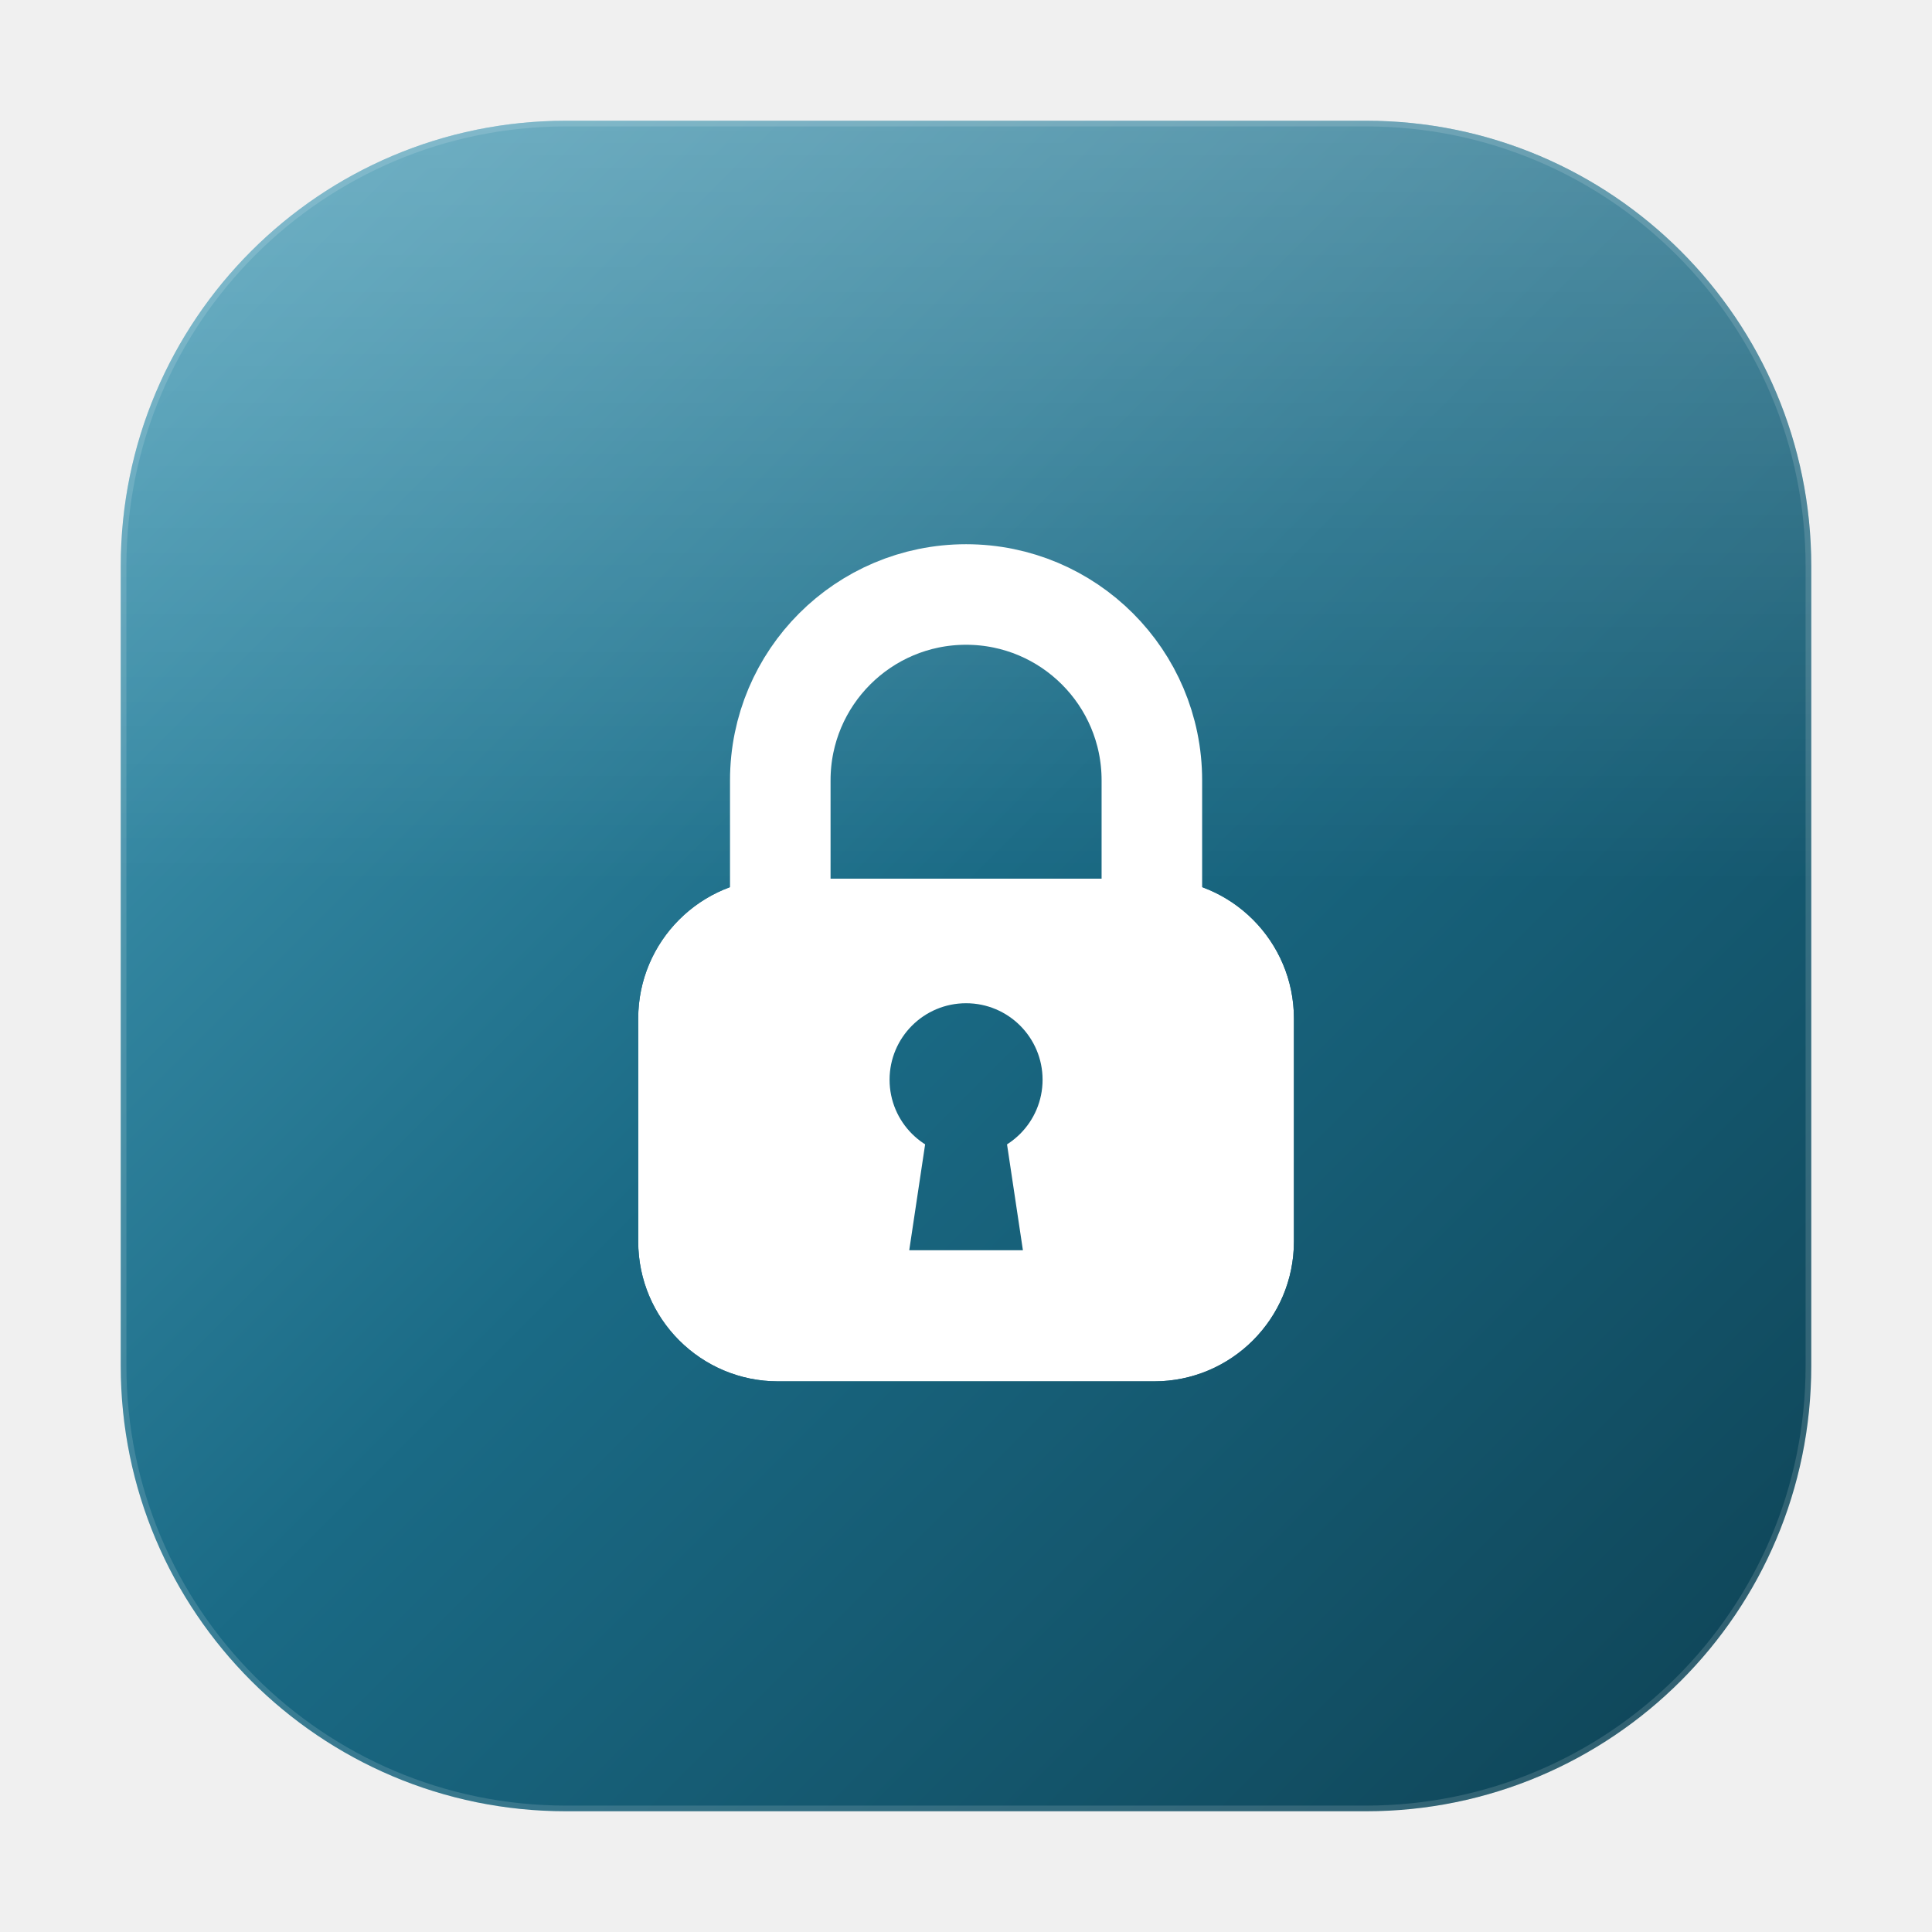
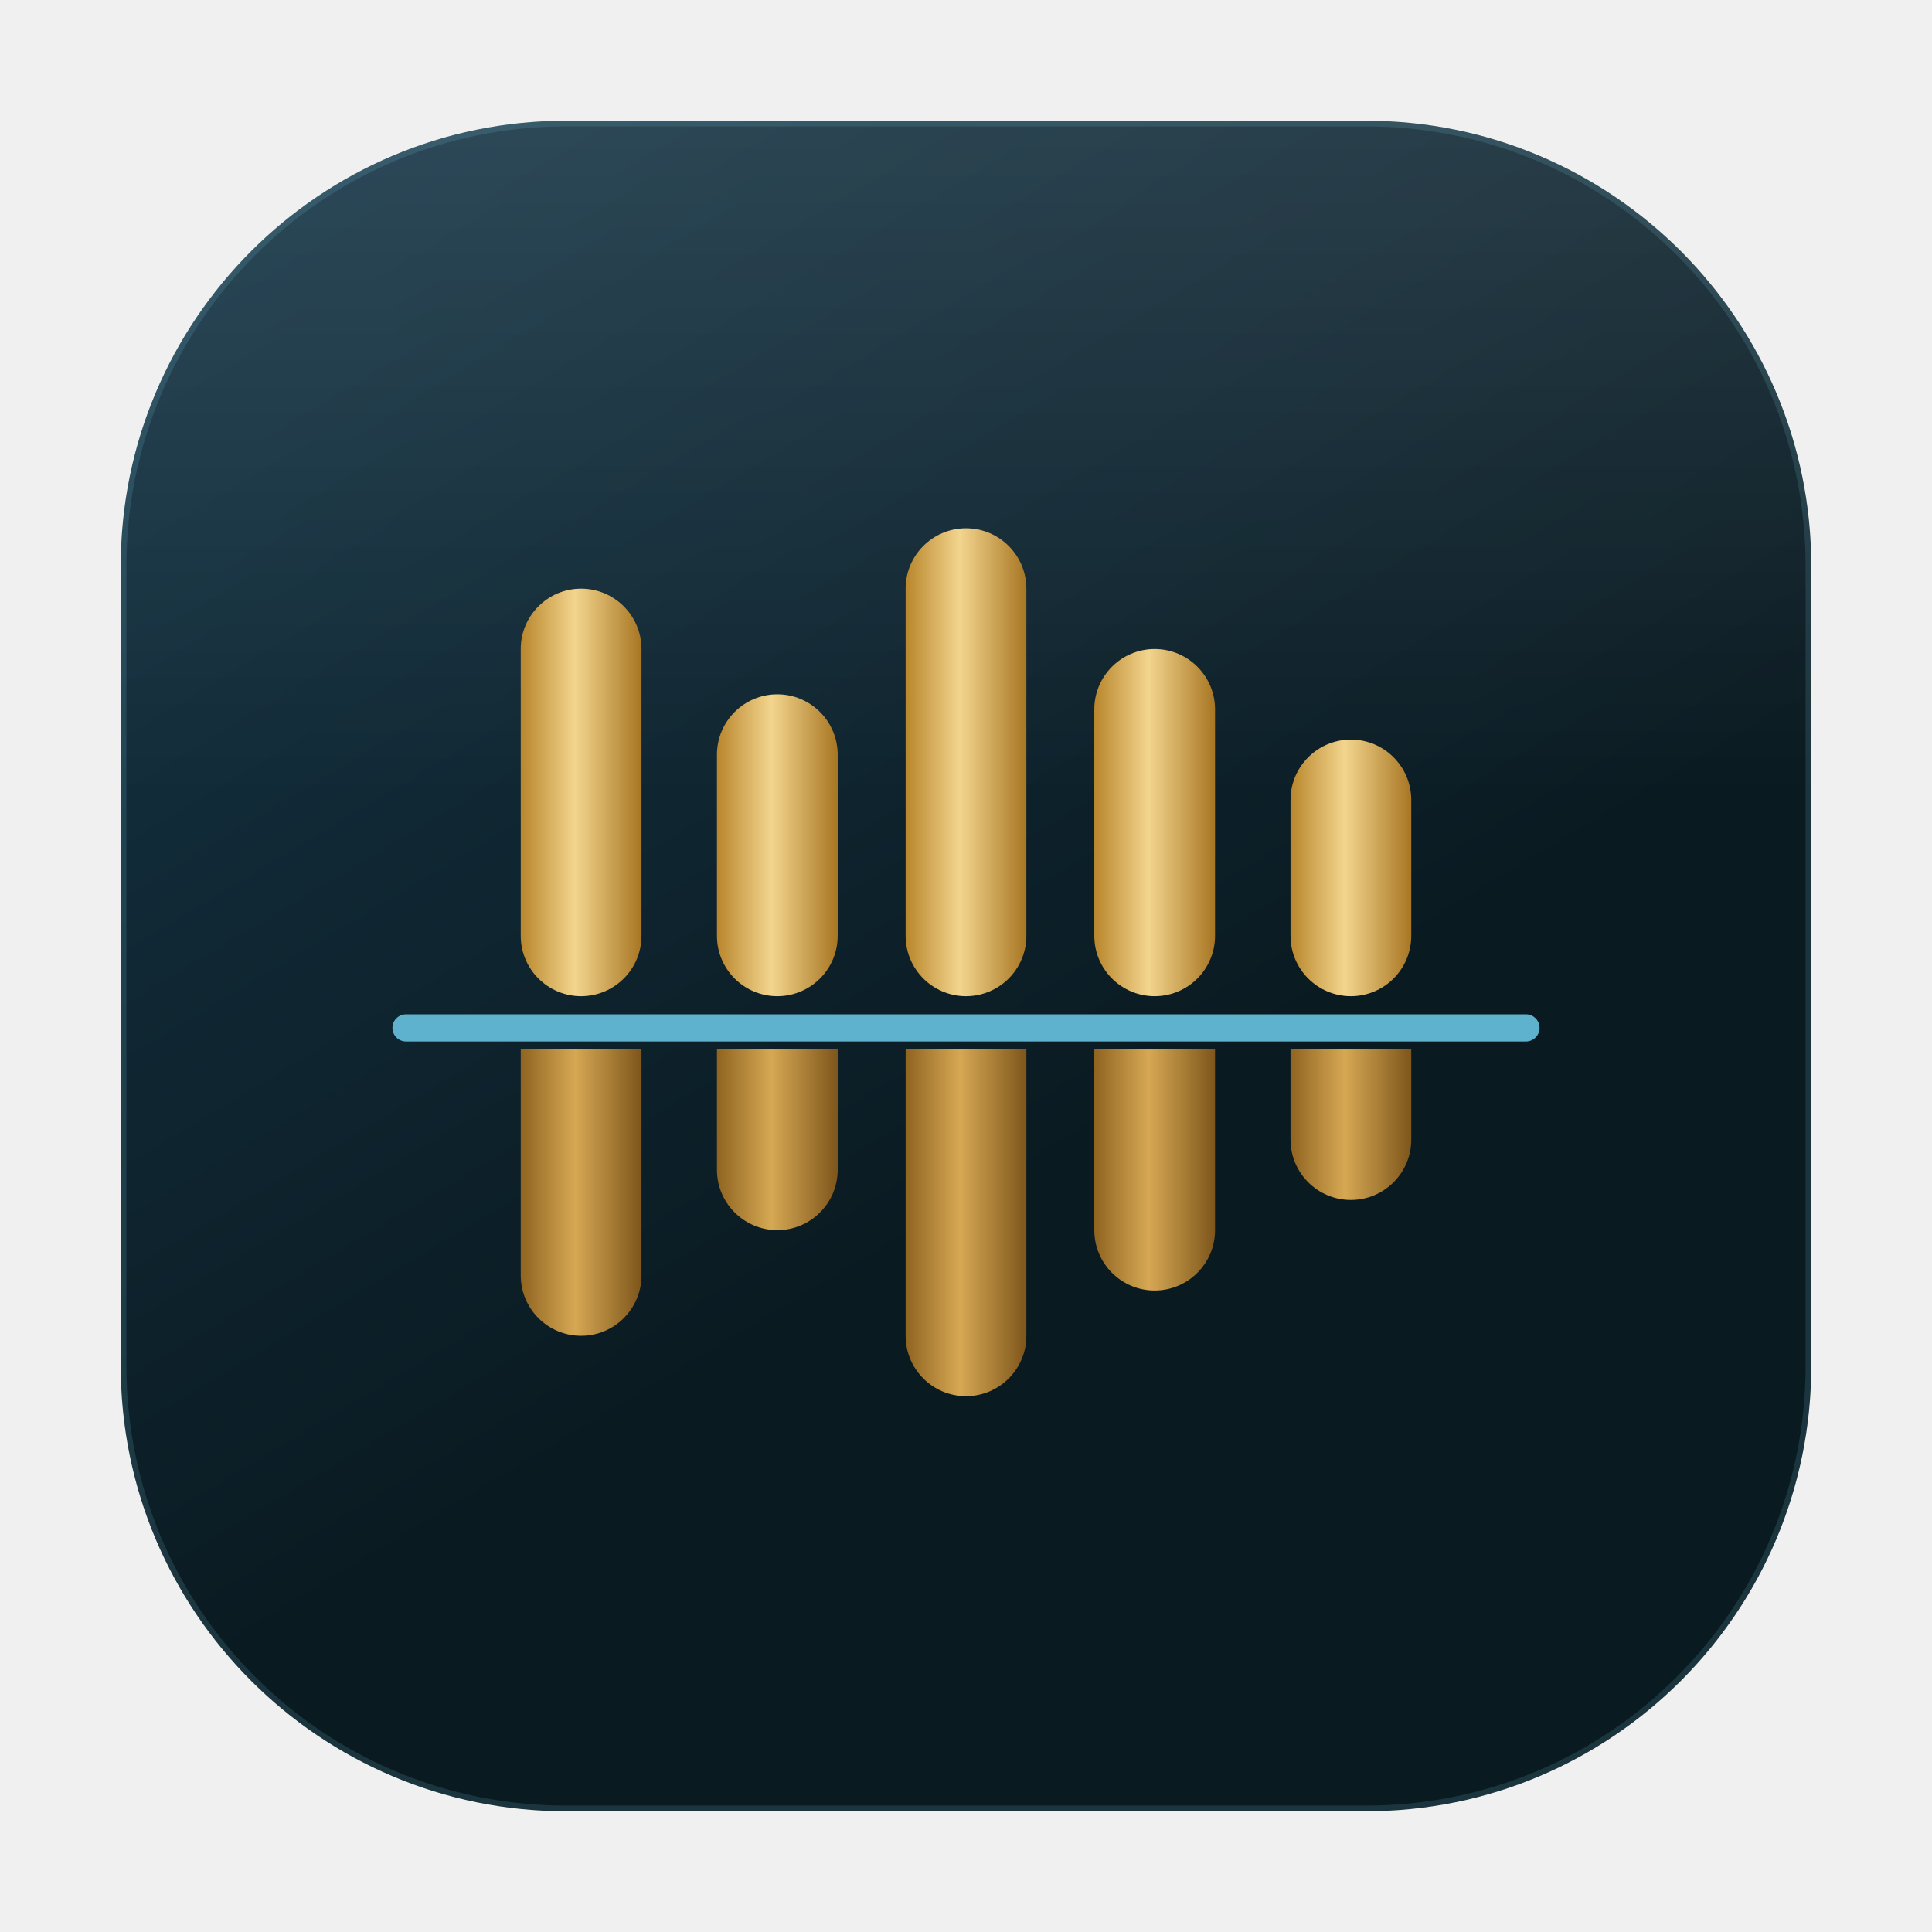
<svg xmlns="http://www.w3.org/2000/svg" viewBox="0 0 1024 1024">
  <defs>
-     <linearGradient id="bg" x1="0" y1="0" x2="1" y2="1">
-       <stop offset="0" stop-color="#4a9fb9" />
-       <stop offset="0.48" stop-color="#1a6a85" />
-       <stop offset="1" stop-color="#0e4254" />
+     <linearGradient id="bg" x1="0" y1="0" x2="0.6" y2="1">
+       <stop offset="0" stop-color="#17384a" />
+       <stop offset="0.7" stop-color="#0a1a21" />
    </linearGradient>
    <linearGradient id="shine" x1="0" y1="0" x2="0" y2="1">
-       <stop offset="0" stop-color="#ffffff" stop-opacity="0.24" />
-       <stop offset="0.45" stop-color="#ffffff" stop-opacity="0" />
+       <stop offset="0" stop-color="#ffffff" stop-opacity="0.10" />
+       <stop offset="0.4" stop-color="#ffffff" stop-opacity="0" />
    </linearGradient>
-     <mask id="keyhole">
-       <rect x="4.5" y="10" width="15" height="11.5" rx="3.2" fill="#fff" />
-       <circle cx="12" cy="14.6" r="1.75" fill="#000" />
-       <path d="M11.15 15.5h1.7l.45 3h-2.6z" fill="#000" />
-     </mask>
+     <linearGradient id="brass" x1="0" y1="0" x2="1" y2="0">
+       <stop offset="0" stop-color="#b9862c" />
+       <stop offset="0.45" stop-color="#f3d58e" />
+       <stop offset="1" stop-color="#a87623" />
+     </linearGradient>
+     <linearGradient id="brassDark" x1="0" y1="0" x2="1" y2="0">
+       <stop offset="0" stop-color="#8f6420" />
+       <stop offset="0.45" stop-color="#d6a854" />
+       <stop offset="1" stop-color="#7e561b" />
+     </linearGradient>
  </defs>
  <rect x="64" y="64" width="896" height="896" rx="236" fill="url(#bg)" />
  <rect x="64" y="64" width="896" height="896" rx="236" fill="url(#shine)" />
-   <rect x="65.5" y="65.5" width="893" height="893" rx="234.5" fill="none" stroke="#ffffff" stroke-opacity="0.14" stroke-width="3" />
-   <g transform="translate(234 234) scale(23.17)">
-     <path d="M7.75 10.5V7.75a4.25 4.25 0 0 1 8.5 0v2.75" fill="none" stroke="#ffffff" stroke-width="2.3" stroke-linecap="round" />
-     <rect x="4.5" y="10" width="15" height="11.5" rx="3.2" fill="#ffffff" mask="url(#keyhole)" />
+   <rect x="65.5" y="65.5" width="893" height="893" rx="234.5" fill="none" stroke="#7cc3d6" stroke-opacity="0.16" stroke-width="3" />
+   <g transform="translate(112 120) scale(8)">
+     <rect x="20.5" y="24" width="8" height="27" rx="4" fill="url(#brass)" />
+     <path d="M20.5 54.5h8v15a4 4 0 0 1-8 0z" fill="url(#brassDark)" />
+     <rect x="33.5" y="31" width="8" height="20" rx="4" fill="url(#brass)" />
+     <path d="M33.5 54.5h8v8a4 4 0 0 1-8 0z" fill="url(#brassDark)" />
+     <rect x="46" y="20" width="8" height="31" rx="4" fill="url(#brass)" />
+     <path d="M46 54.5h8v19a4 4 0 0 1-8 0z" fill="url(#brassDark)" />
+     <rect x="58.5" y="28" width="8" height="23" rx="4" fill="url(#brass)" />
+     <path d="M58.5 54.5h8v12a4 4 0 0 1-8 0z" fill="url(#brassDark)" />
+     <rect x="71.5" y="34" width="8" height="17" rx="4" fill="url(#brass)" />
+     <path d="M71.5 54.5h8v6a4 4 0 0 1-8 0z" fill="url(#brassDark)" />
+     <rect x="12" y="52.2" width="76" height="1.8" rx="0.9" fill="#5fb2cd" />
  </g>
</svg>
